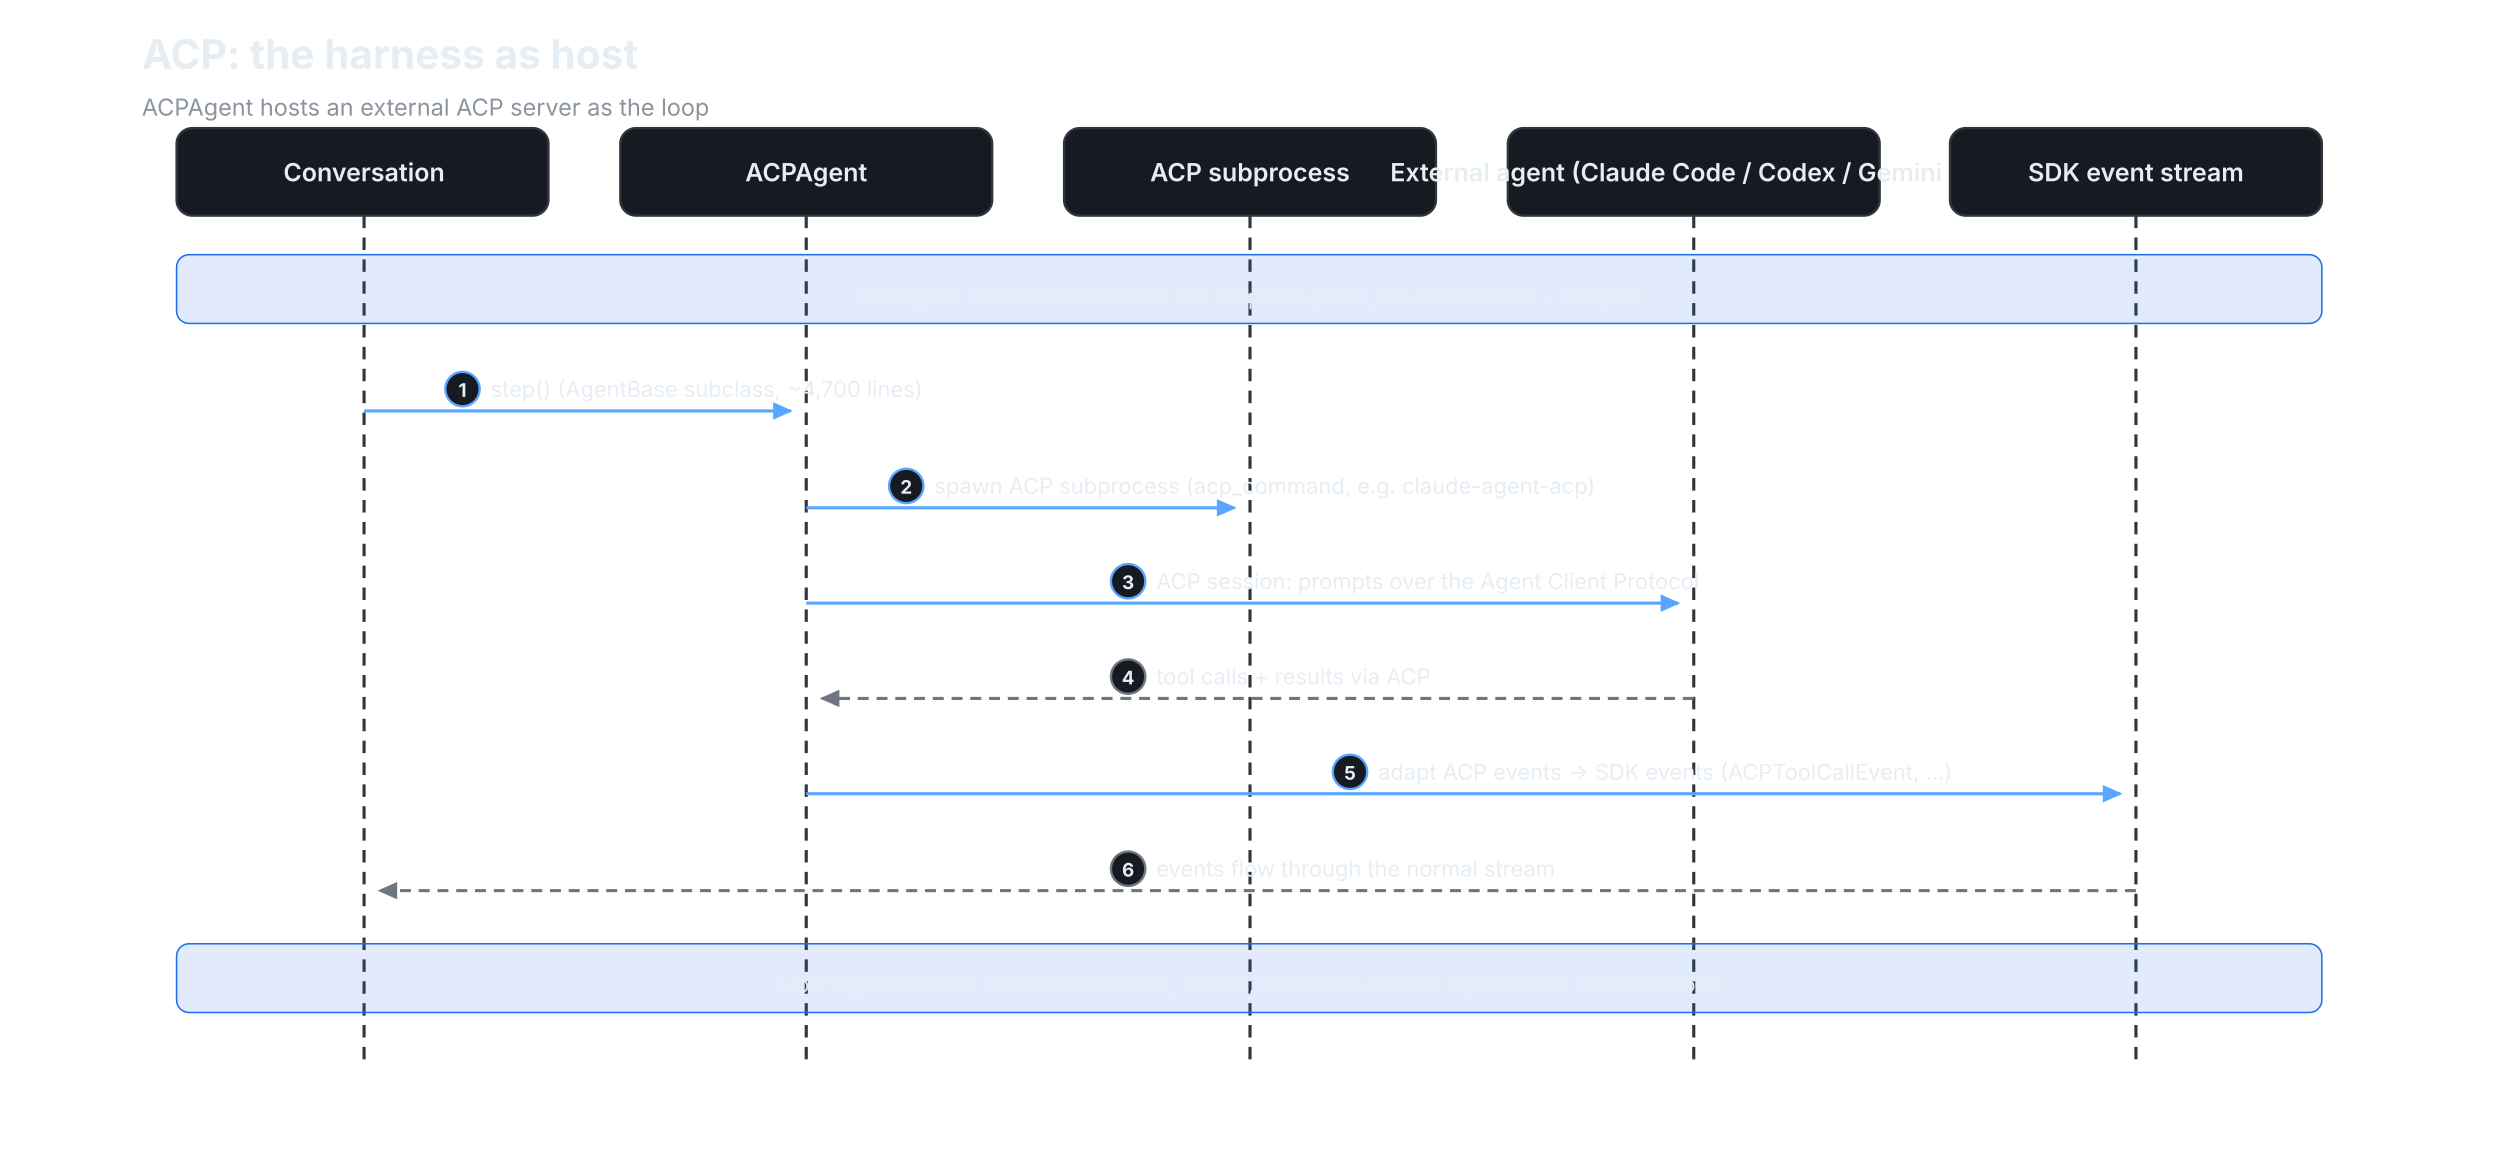
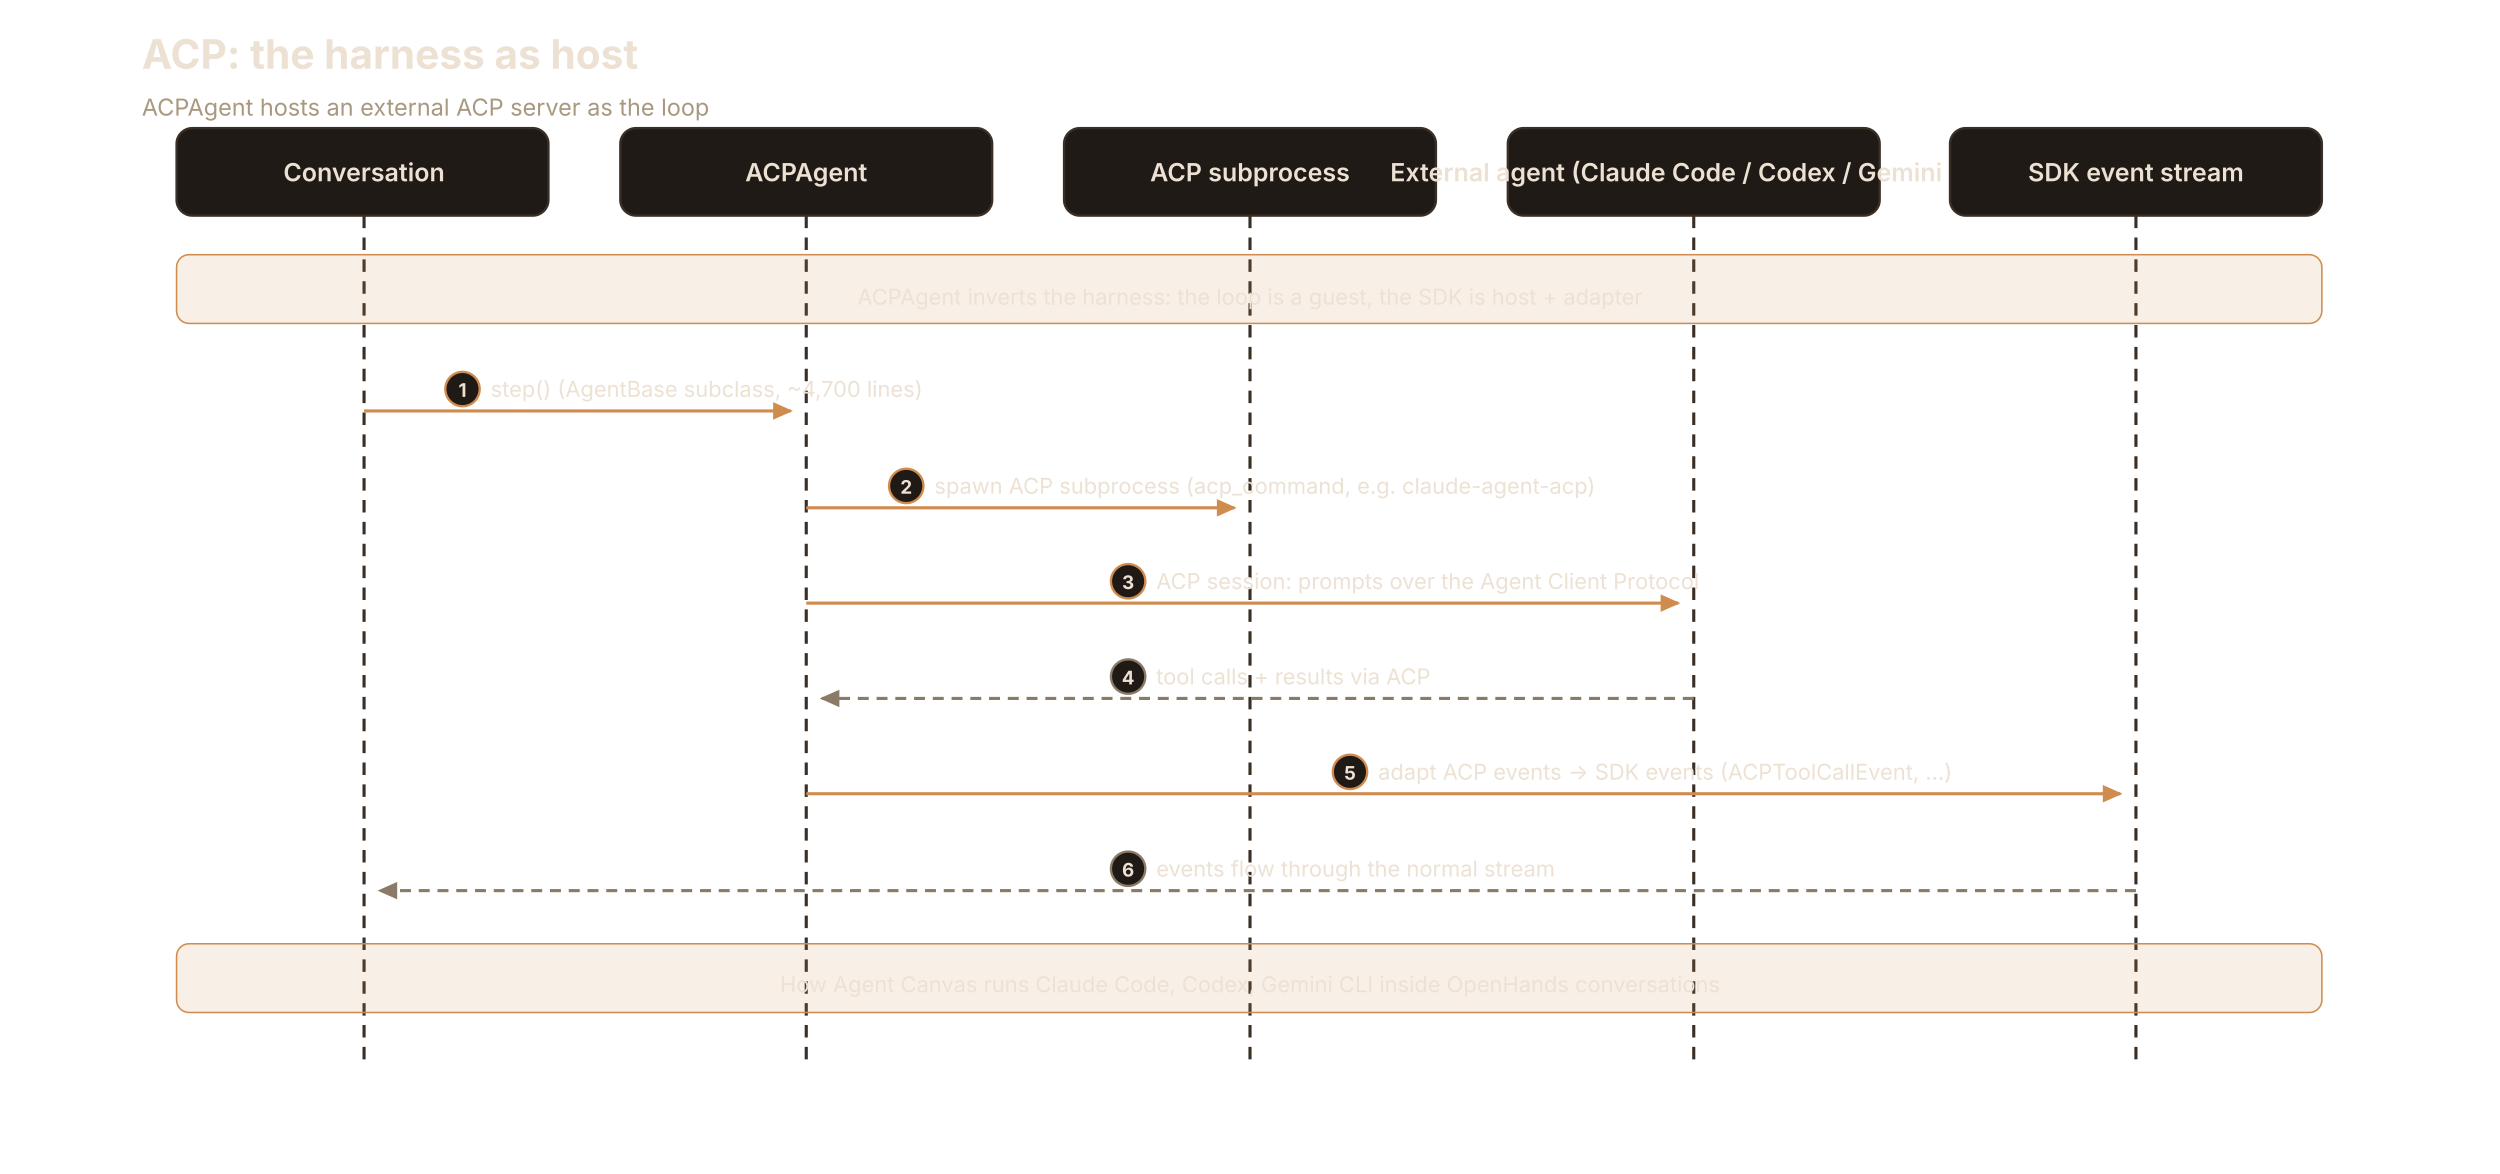
<svg xmlns="http://www.w3.org/2000/svg" viewBox="0 0 1600 751" width="1600" font-family="system-ui, -apple-system, sans-serif">
  <defs>
    <marker id="arrc" viewBox="0 0 10 10" refX="8" refY="5" markerWidth="7" markerHeight="7" orient="auto-start-reverse">
-       <path d="M 0 1 L 9 5 L 0 9 z" fill="#58a6ff" />
+       <path d="M 0 1 L 9 5 L 0 9 z" fill="#d08c4e" />
    </marker>
    <marker id="arrr" viewBox="0 0 10 10" refX="8" refY="5" markerWidth="7" markerHeight="7" orient="auto-start-reverse">
-       <path d="M 0 1 L 9 5 L 0 9 z" fill="#6e7681" />
+       <path d="M 0 1 L 9 5 L 0 9 z" fill="#8a7a66" />
    </marker>
  </defs>
-   <text x="90.78" y="44" font-size="26" font-weight="700" fill="#e6edf3">ACP: the harness as host</text>
-   <text x="90.78" y="74" font-size="15" fill="#8b949e">ACPAgent hosts an external ACP server as the loop</text>
-   <line x1="233" y1="110" x2="233" y2="683" stroke="#30363d" stroke-width="2" stroke-dasharray="8 6" />
-   <rect x="113" y="82" width="238" height="56" rx="10" fill="#161b22" stroke="#30363d" stroke-width="1.5" />
-   <text x="233" y="116" text-anchor="middle" font-size="16" font-weight="600" fill="#e6edf3">Conversation</text>
-   <line x1="516" y1="110" x2="516" y2="683" stroke="#30363d" stroke-width="2" stroke-dasharray="8 6" />
-   <rect x="397" y="82" width="238" height="56" rx="10" fill="#161b22" stroke="#30363d" stroke-width="1.5" />
-   <text x="516" y="116" text-anchor="middle" font-size="16" font-weight="600" fill="#e6edf3">ACPAgent</text>
-   <line x1="800" y1="110" x2="800" y2="683" stroke="#30363d" stroke-width="2" stroke-dasharray="8 6" />
-   <rect x="681" y="82" width="238" height="56" rx="10" fill="#161b22" stroke="#30363d" stroke-width="1.5" />
-   <text x="800" y="116" text-anchor="middle" font-size="16" font-weight="600" fill="#e6edf3">ACP subprocess</text>
-   <line x1="1084" y1="110" x2="1084" y2="683" stroke="#30363d" stroke-width="2" stroke-dasharray="8 6" />
-   <rect x="965" y="82" width="238" height="56" rx="10" fill="#161b22" stroke="#30363d" stroke-width="1.5" />
-   <text x="1084" y="116" text-anchor="middle" font-size="16" font-weight="600" fill="#e6edf3">External agent (Claude Code / Codex / Gemini CLI)</text>
-   <line x1="1367" y1="110" x2="1367" y2="683" stroke="#30363d" stroke-width="2" stroke-dasharray="8 6" />
-   <rect x="1248" y="82" width="238" height="56" rx="10" fill="#161b22" stroke="#30363d" stroke-width="1.5" />
-   <text x="1367" y="116" text-anchor="middle" font-size="16" font-weight="600" fill="#e6edf3">SDK event stream</text>
-   <rect x="113" y="163" width="1373" height="44" rx="8" fill="#1f6feb22" stroke="#1f6feb" stroke-width="1" />
-   <text x="800" y="195" text-anchor="middle" font-size="14" fill="#e6edf3">ACPAgent inverts the harness: the loop is a guest, the SDK is host + adapter</text>
-   <line x1="233" y1="263" x2="506" y2="263" stroke="#58a6ff" stroke-width="2" marker-end="url(#arrc)" />
-   <circle cx="296" cy="249" r="11" fill="#161b22" stroke="#58a6ff" stroke-width="1.5" />
-   <text x="296" y="254" text-anchor="middle" font-size="12" font-weight="700" fill="#e6edf3">1</text>
-   <text x="314" y="254" font-size="14" fill="#e6edf3">step() (AgentBase subclass, ~4,700 lines)</text>
-   <line x1="516" y1="325" x2="790" y2="325" stroke="#58a6ff" stroke-width="2" marker-end="url(#arrc)" />
-   <circle cx="580" cy="311" r="11" fill="#161b22" stroke="#58a6ff" stroke-width="1.5" />
-   <text x="580" y="316" text-anchor="middle" font-size="12" font-weight="700" fill="#e6edf3">2</text>
-   <text x="598" y="316" font-size="14" fill="#e6edf3">spawn ACP subprocess (acp_command, e.g. claude-agent-acp)</text>
-   <line x1="516" y1="386" x2="1074" y2="386" stroke="#58a6ff" stroke-width="2" marker-end="url(#arrc)" />
-   <circle cx="722" cy="372" r="11" fill="#161b22" stroke="#58a6ff" stroke-width="1.5" />
-   <text x="722" y="377" text-anchor="middle" font-size="12" font-weight="700" fill="#e6edf3">3</text>
-   <text x="740" y="377" font-size="14" fill="#e6edf3">ACP session: prompts over the Agent Client Protocol</text>
-   <line x1="1084" y1="447" x2="526" y2="447" stroke="#6e7681" stroke-width="2" stroke-dasharray="7 5" marker-end="url(#arrr)" />
-   <circle cx="722" cy="433" r="11" fill="#161b22" stroke="#6e7681" stroke-width="1.5" />
-   <text x="722" y="438" text-anchor="middle" font-size="12" font-weight="700" fill="#e6edf3">4</text>
-   <text x="740" y="438" font-size="14" fill="#e6edf3">tool calls + results via ACP</text>
-   <line x1="516" y1="508" x2="1357" y2="508" stroke="#58a6ff" stroke-width="2" marker-end="url(#arrc)" />
-   <circle cx="864" cy="494" r="11" fill="#161b22" stroke="#58a6ff" stroke-width="1.5" />
-   <text x="864" y="499" text-anchor="middle" font-size="12" font-weight="700" fill="#e6edf3">5</text>
-   <text x="882" y="499" font-size="14" fill="#e6edf3">adapt ACP events -&gt; SDK events (ACPToolCallEvent, ...)</text>
-   <line x1="1367" y1="570" x2="243" y2="570" stroke="#6e7681" stroke-width="2" stroke-dasharray="7 5" marker-end="url(#arrr)" />
-   <circle cx="722" cy="556" r="11" fill="#161b22" stroke="#6e7681" stroke-width="1.5" />
-   <text x="722" y="561" text-anchor="middle" font-size="12" font-weight="700" fill="#e6edf3">6</text>
-   <text x="740" y="561" font-size="14" fill="#e6edf3">events flow through the normal stream</text>
-   <rect x="113" y="604" width="1373" height="44" rx="8" fill="#1f6feb22" stroke="#1f6feb" stroke-width="1" />
-   <text x="800" y="635" text-anchor="middle" font-size="14" fill="#e6edf3">How Agent Canvas runs Claude Code, Codex, Gemini CLI inside OpenHands conversations</text>
+   <text x="90.78" y="44" font-size="26" font-weight="700" fill="#ece1d3">ACP: the harness as host</text>
+   <text x="90.78" y="74" font-size="15" fill="#a89880">ACPAgent hosts an external ACP server as the loop</text>
+   <line x1="233" y1="110" x2="233" y2="683" stroke="#3a2f26" stroke-width="2" stroke-dasharray="8 6" />
+   <rect x="113" y="82" width="238" height="56" rx="10" fill="#1f1a15" stroke="#3a2f26" stroke-width="1.5" />
+   <text x="233" y="116" text-anchor="middle" font-size="16" font-weight="600" fill="#ece1d3">Conversation</text>
+   <line x1="516" y1="110" x2="516" y2="683" stroke="#3a2f26" stroke-width="2" stroke-dasharray="8 6" />
+   <rect x="397" y="82" width="238" height="56" rx="10" fill="#1f1a15" stroke="#3a2f26" stroke-width="1.5" />
+   <text x="516" y="116" text-anchor="middle" font-size="16" font-weight="600" fill="#ece1d3">ACPAgent</text>
+   <line x1="800" y1="110" x2="800" y2="683" stroke="#3a2f26" stroke-width="2" stroke-dasharray="8 6" />
+   <rect x="681" y="82" width="238" height="56" rx="10" fill="#1f1a15" stroke="#3a2f26" stroke-width="1.5" />
+   <text x="800" y="116" text-anchor="middle" font-size="16" font-weight="600" fill="#ece1d3">ACP subprocess</text>
+   <line x1="1084" y1="110" x2="1084" y2="683" stroke="#3a2f26" stroke-width="2" stroke-dasharray="8 6" />
+   <rect x="965" y="82" width="238" height="56" rx="10" fill="#1f1a15" stroke="#3a2f26" stroke-width="1.5" />
+   <text x="1084" y="116" text-anchor="middle" font-size="16" font-weight="600" fill="#ece1d3">External agent (Claude Code / Codex / Gemini CLI)</text>
+   <line x1="1367" y1="110" x2="1367" y2="683" stroke="#3a2f26" stroke-width="2" stroke-dasharray="8 6" />
+   <rect x="1248" y="82" width="238" height="56" rx="10" fill="#1f1a15" stroke="#3a2f26" stroke-width="1.5" />
+   <text x="1367" y="116" text-anchor="middle" font-size="16" font-weight="600" fill="#ece1d3">SDK event stream</text>
+   <rect x="113" y="163" width="1373" height="44" rx="8" fill="#d08c4e22" stroke="#d08c4e" stroke-width="1" />
+   <text x="800" y="195" text-anchor="middle" font-size="14" fill="#ece1d3">ACPAgent inverts the harness: the loop is a guest, the SDK is host + adapter</text>
+   <line x1="233" y1="263" x2="506" y2="263" stroke="#d08c4e" stroke-width="2" marker-end="url(#arrc)" />
+   <circle cx="296" cy="249" r="11" fill="#1f1a15" stroke="#d08c4e" stroke-width="1.5" />
+   <text x="296" y="254" text-anchor="middle" font-size="12" font-weight="700" fill="#ece1d3">1</text>
+   <text x="314" y="254" font-size="14" fill="#ece1d3">step() (AgentBase subclass, ~4,700 lines)</text>
+   <line x1="516" y1="325" x2="790" y2="325" stroke="#d08c4e" stroke-width="2" marker-end="url(#arrc)" />
+   <circle cx="580" cy="311" r="11" fill="#1f1a15" stroke="#d08c4e" stroke-width="1.5" />
+   <text x="580" y="316" text-anchor="middle" font-size="12" font-weight="700" fill="#ece1d3">2</text>
+   <text x="598" y="316" font-size="14" fill="#ece1d3">spawn ACP subprocess (acp_command, e.g. claude-agent-acp)</text>
+   <line x1="516" y1="386" x2="1074" y2="386" stroke="#d08c4e" stroke-width="2" marker-end="url(#arrc)" />
+   <circle cx="722" cy="372" r="11" fill="#1f1a15" stroke="#d08c4e" stroke-width="1.5" />
+   <text x="722" y="377" text-anchor="middle" font-size="12" font-weight="700" fill="#ece1d3">3</text>
+   <text x="740" y="377" font-size="14" fill="#ece1d3">ACP session: prompts over the Agent Client Protocol</text>
+   <line x1="1084" y1="447" x2="526" y2="447" stroke="#8a7a66" stroke-width="2" stroke-dasharray="7 5" marker-end="url(#arrr)" />
+   <circle cx="722" cy="433" r="11" fill="#1f1a15" stroke="#8a7a66" stroke-width="1.5" />
+   <text x="722" y="438" text-anchor="middle" font-size="12" font-weight="700" fill="#ece1d3">4</text>
+   <text x="740" y="438" font-size="14" fill="#ece1d3">tool calls + results via ACP</text>
+   <line x1="516" y1="508" x2="1357" y2="508" stroke="#d08c4e" stroke-width="2" marker-end="url(#arrc)" />
+   <circle cx="864" cy="494" r="11" fill="#1f1a15" stroke="#d08c4e" stroke-width="1.5" />
+   <text x="864" y="499" text-anchor="middle" font-size="12" font-weight="700" fill="#ece1d3">5</text>
+   <text x="882" y="499" font-size="14" fill="#ece1d3">adapt ACP events -&gt; SDK events (ACPToolCallEvent, ...)</text>
+   <line x1="1367" y1="570" x2="243" y2="570" stroke="#8a7a66" stroke-width="2" stroke-dasharray="7 5" marker-end="url(#arrr)" />
+   <circle cx="722" cy="556" r="11" fill="#1f1a15" stroke="#8a7a66" stroke-width="1.5" />
+   <text x="722" y="561" text-anchor="middle" font-size="12" font-weight="700" fill="#ece1d3">6</text>
+   <text x="740" y="561" font-size="14" fill="#ece1d3">events flow through the normal stream</text>
+   <rect x="113" y="604" width="1373" height="44" rx="8" fill="#d08c4e22" stroke="#d08c4e" stroke-width="1" />
+   <text x="800" y="635" text-anchor="middle" font-size="14" fill="#ece1d3">How Agent Canvas runs Claude Code, Codex, Gemini CLI inside OpenHands conversations</text>
</svg>
